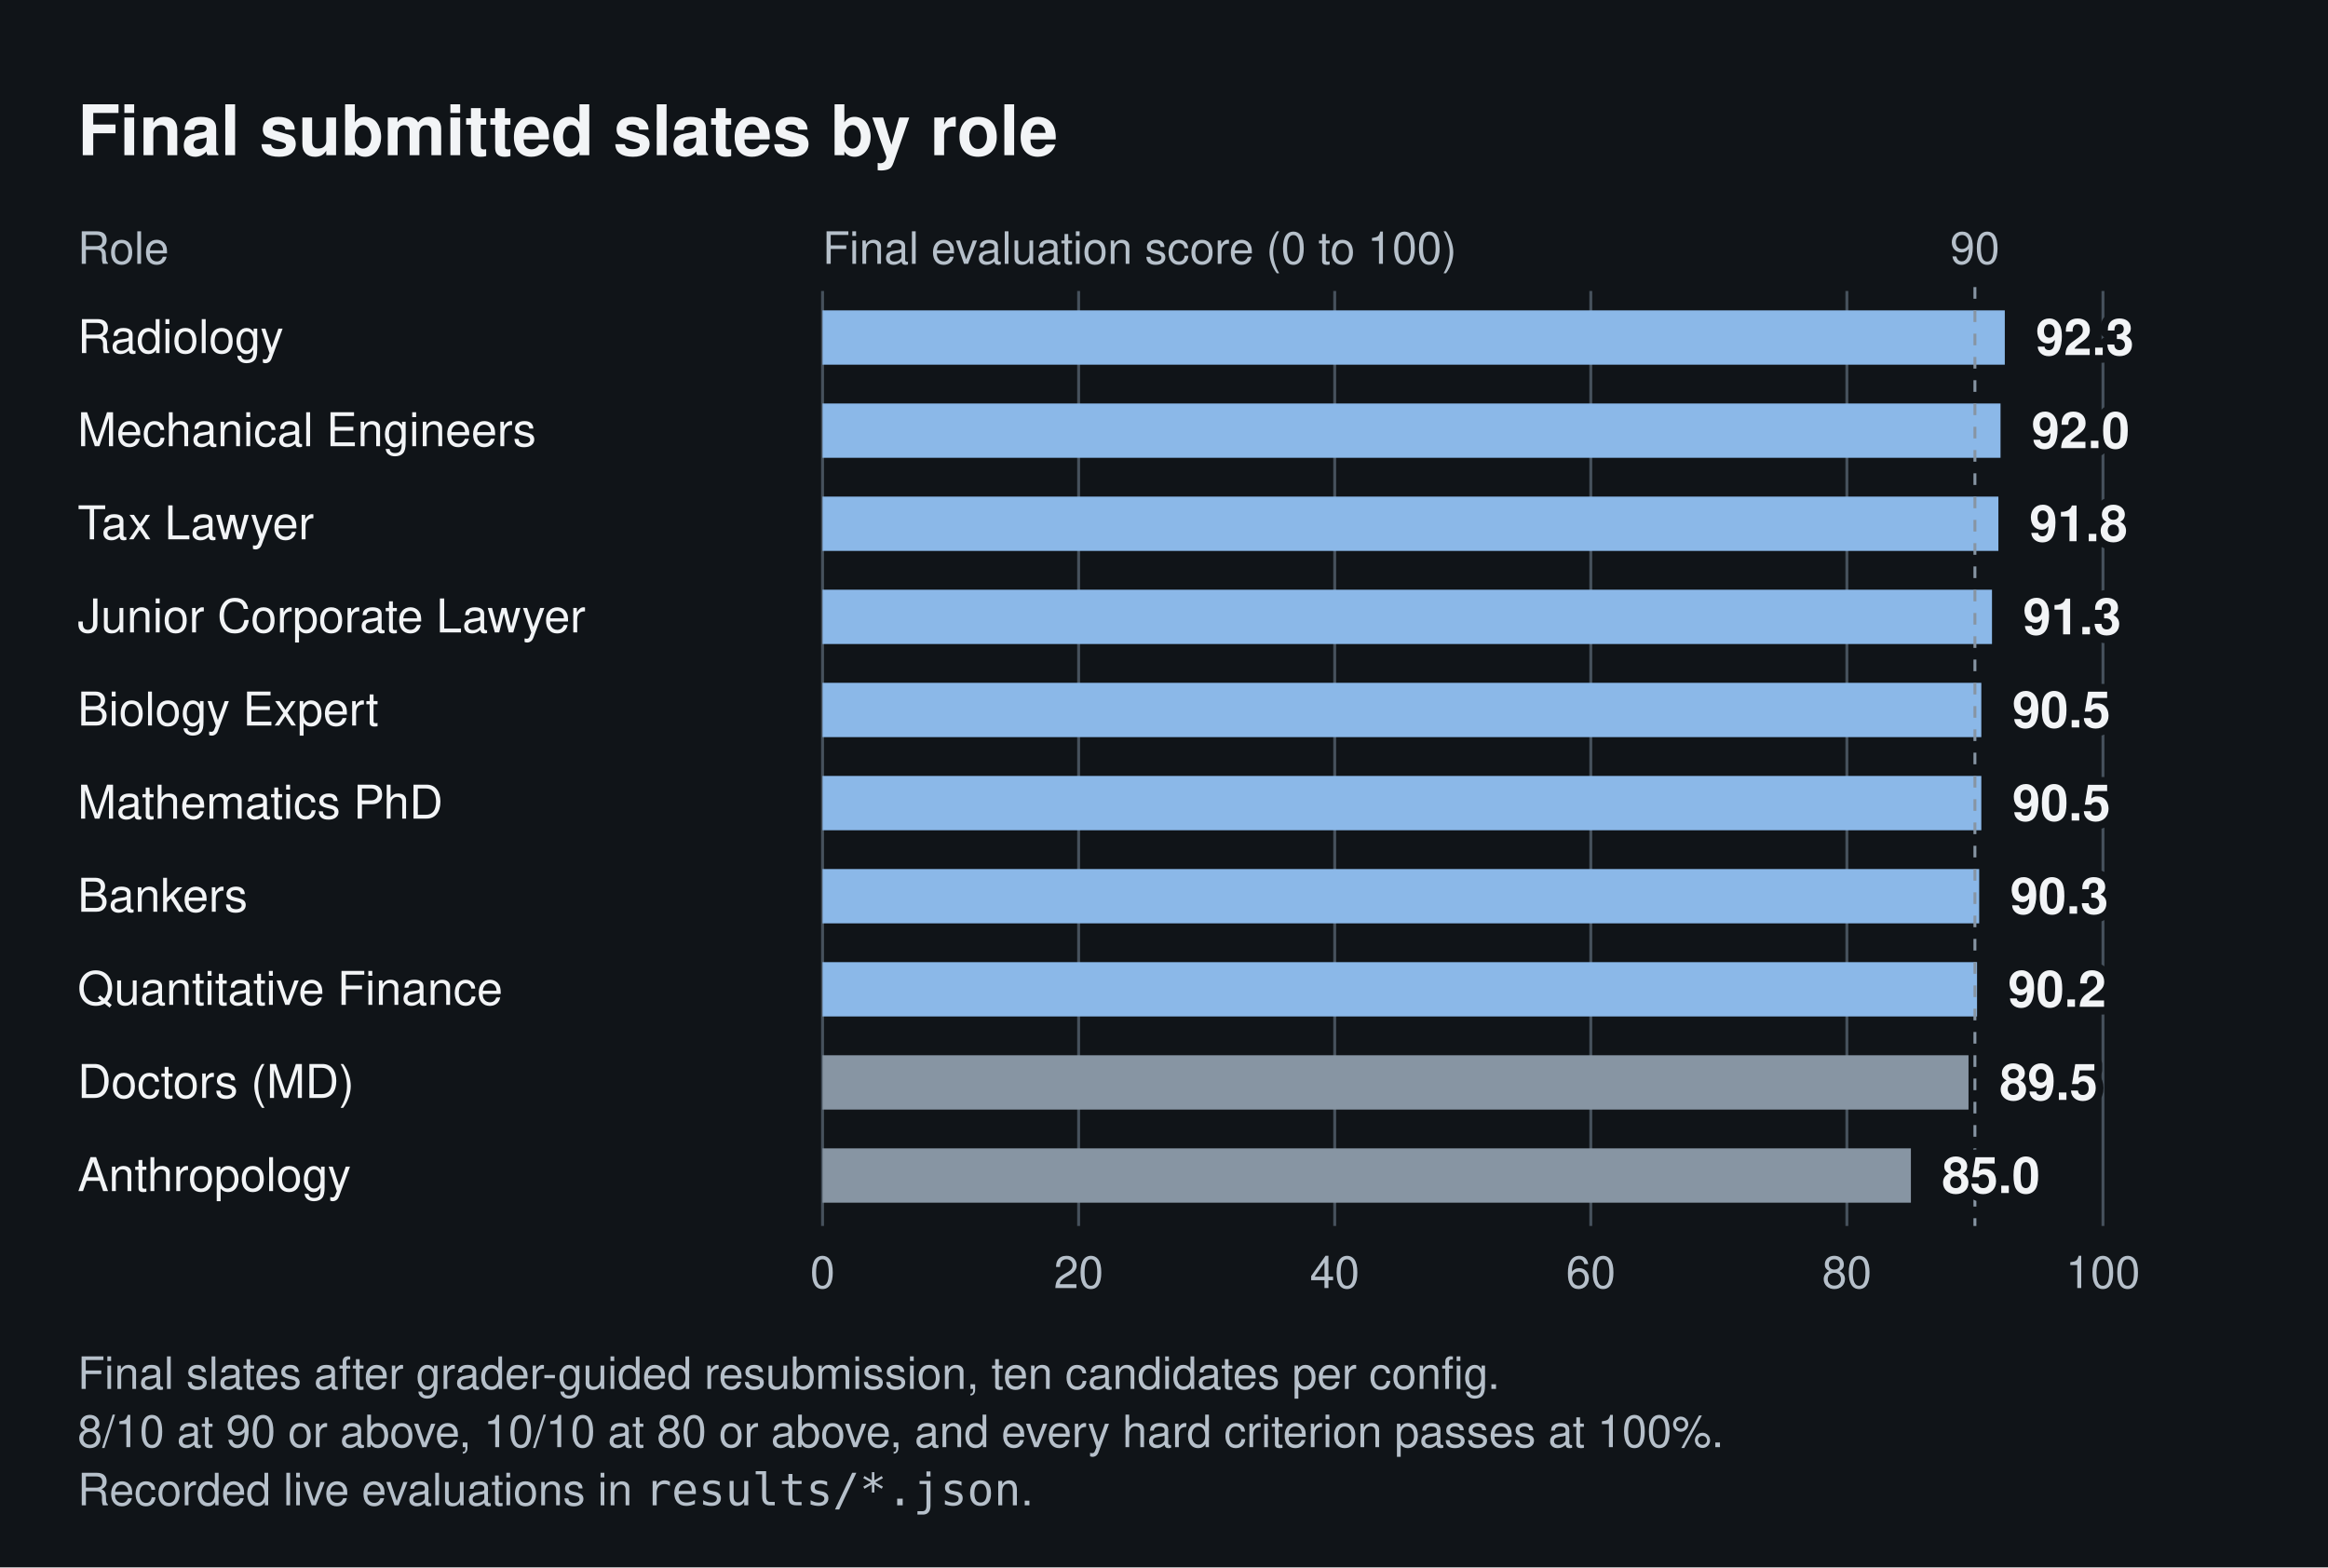
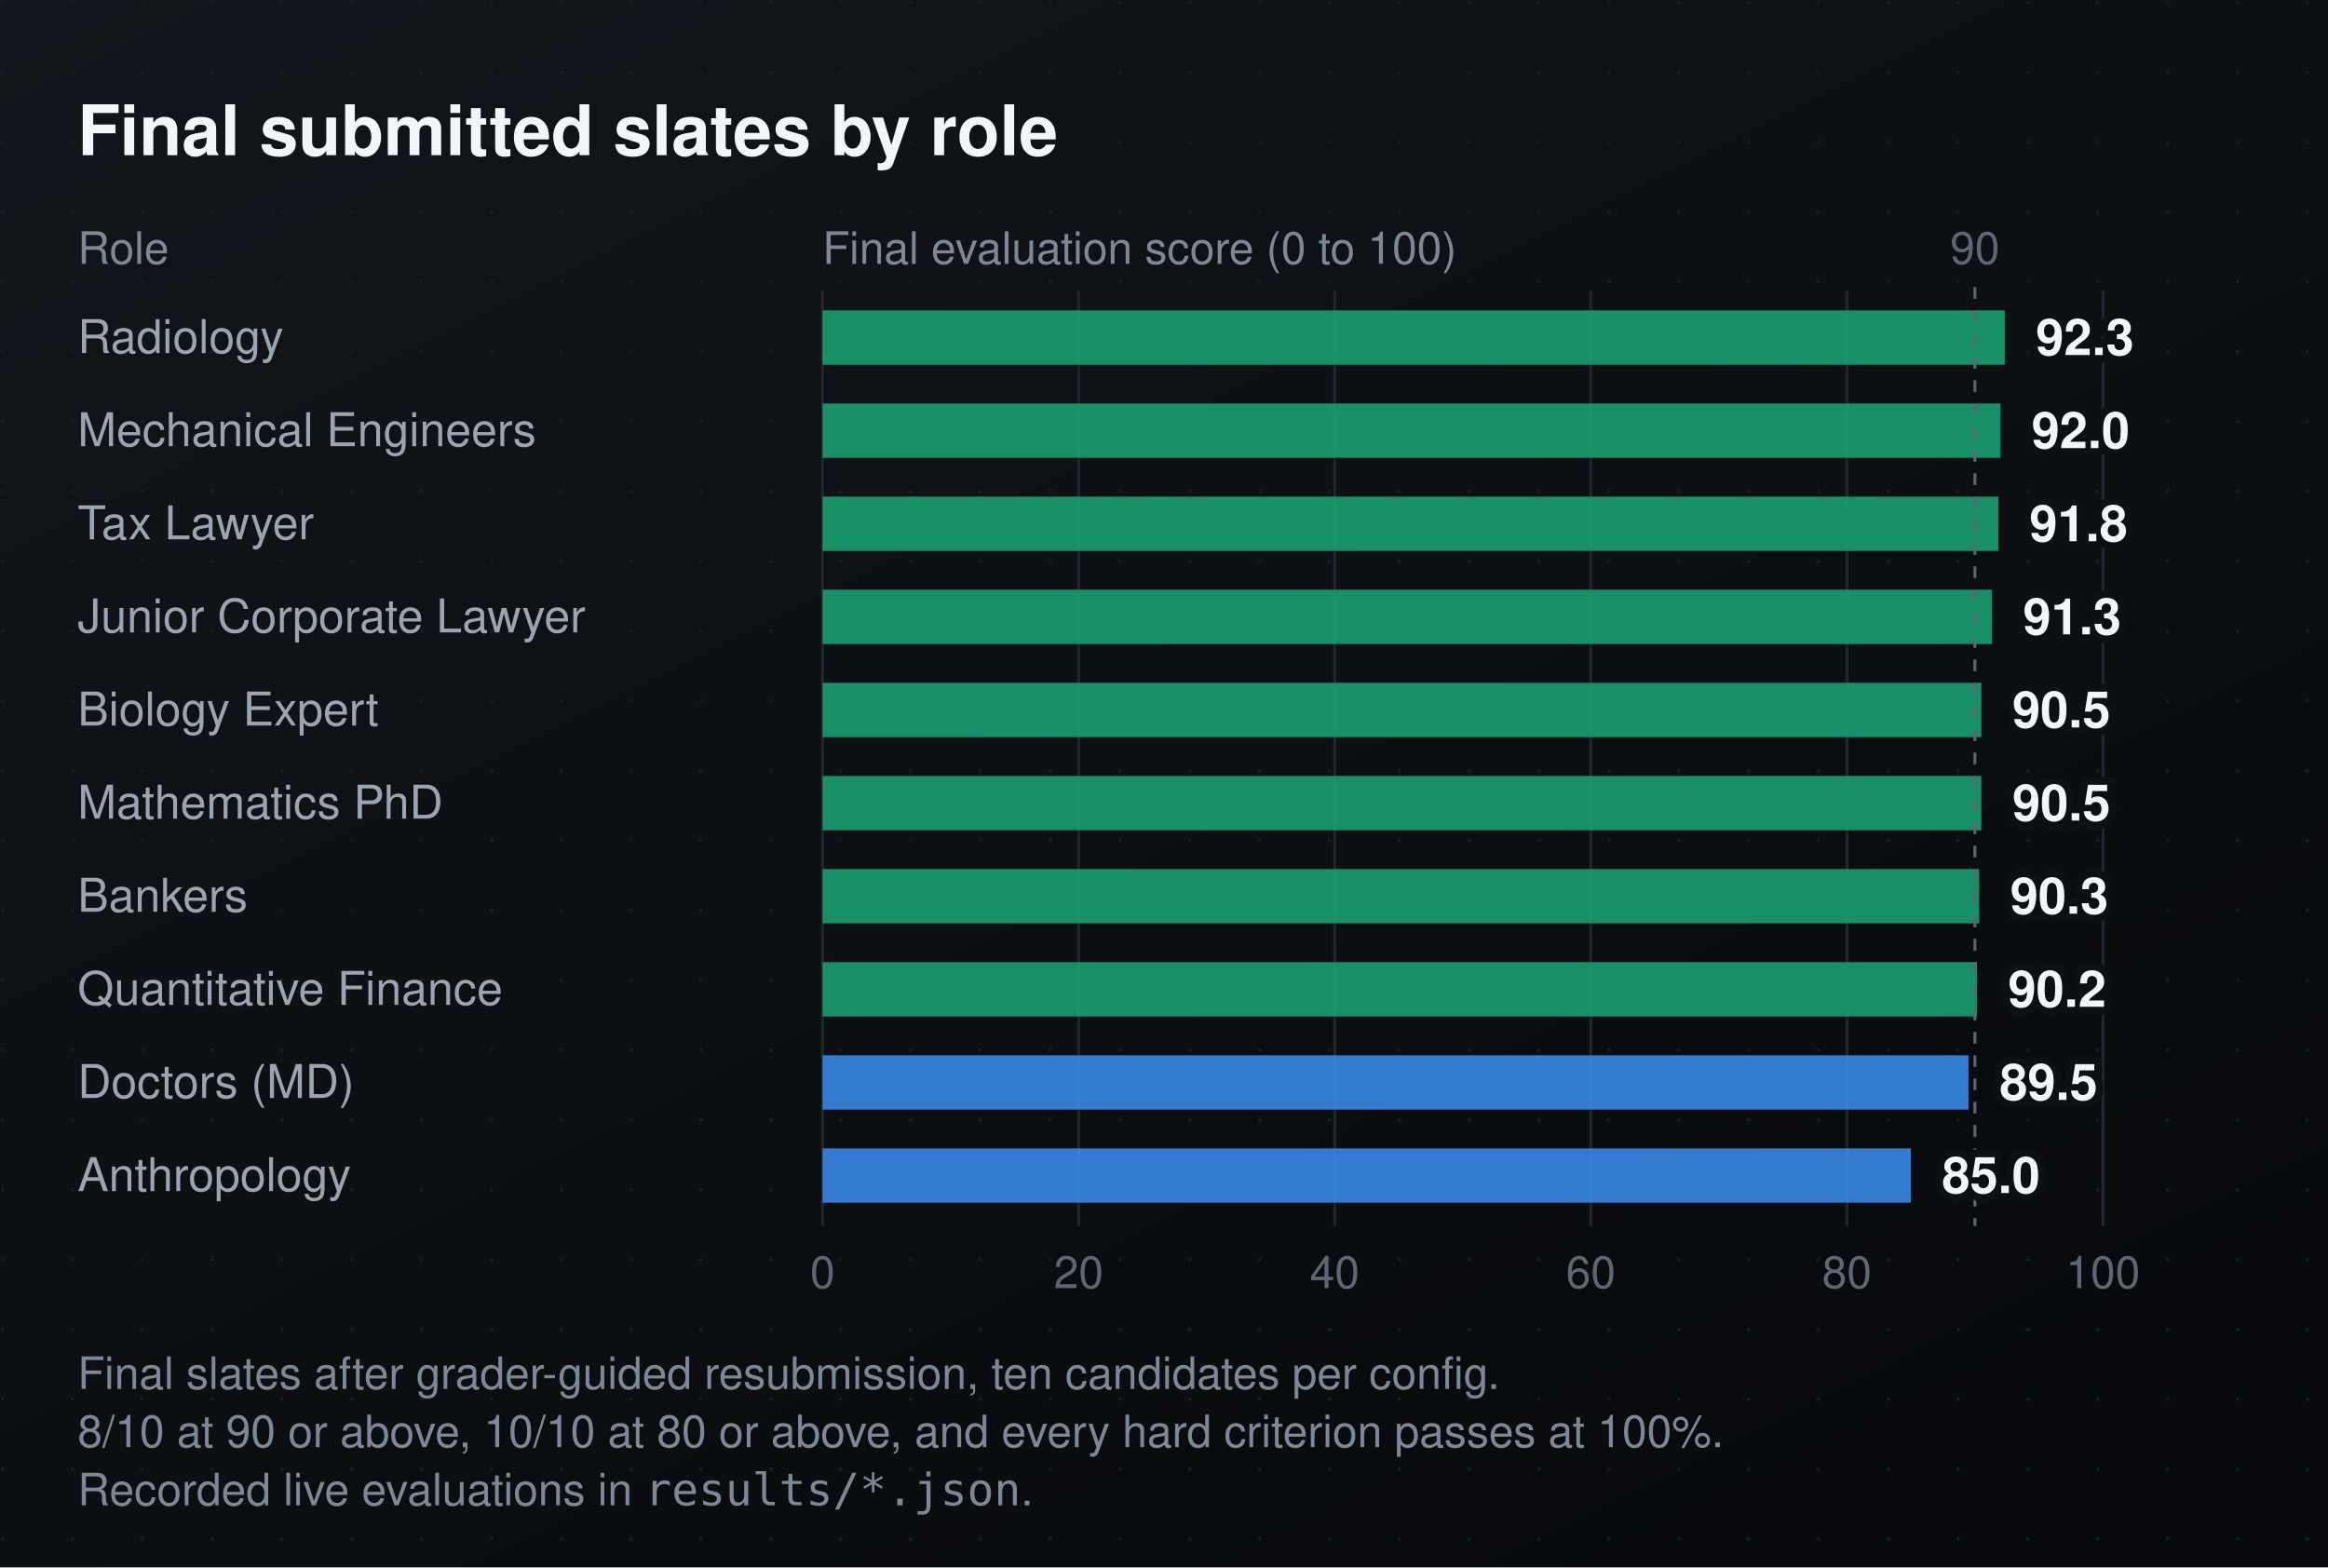
<svg xmlns="http://www.w3.org/2000/svg" viewBox="0 0 1200 808" width="1200" height="808" role="img" aria-label="Recorded eval scores of the final submitted slates, after grader-guided resubmission, for all ten role configs, from results/. Eight of ten score 90 or above, all ten score 80 or above, and every hard criterion passes at 100 percent." font-family="ui-sans-serif, -apple-system, BlinkMacSystemFont, Segoe UI, Helvetica, Arial, sans-serif" style="font-variant-numeric: tabular-nums">
  <defs>
+     <linearGradient id="bgs" x1="0" y1="0" x2="0.75" y2="1">
+       <stop offset="0" stop-color="#12161c" />
+       <stop offset="0.55" stop-color="#0c1013" />
+       <stop offset="1" stop-color="#080a0d" />
+     </linearGradient>
+     <pattern id="dots" width="36" height="36" patternUnits="userSpaceOnUse">
+       <circle cx="1.3" cy="1.3" r="0.95" fill="#161d26" />
+     </pattern>
+     <linearGradient id="nds" x1="0" y1="0" x2="0" y2="1">
+       <stop offset="0" stop-color="#19212b" />
+       <stop offset="1" stop-color="#111820" />
+     </linearGradient>
    <marker id="ahs" viewBox="0 0 10 10" refX="9" refY="5" markerWidth="6" markerHeight="6" orient="auto">
-       <path d="M 0 0 L 10 5 L 0 10 z" fill="#8795a3" />
+       <path d="M 0 0 L 10 5 L 0 10 z" fill="#5a6673" />
+     </marker>
+     <marker id="ahgs" viewBox="0 0 10 10" refX="9" refY="5" markerWidth="6" markerHeight="6" orient="auto">
+       <path d="M 0 0 L 10 5 L 0 10 z" fill="#199e70" />
    </marker>
  </defs>
-   <rect width="1200" height="808" fill="#101418" />
-   <text x="40" y="80" fill="#f2f4f6" font-size="36" font-weight="700">Final submitted slates by role</text>
-   <text x="40" y="136" fill="#b6c0ca" font-size="23">Role</text>
-   <text x="424" y="136" fill="#b6c0ca" font-size="23">Final evaluation score (0 to 100)</text>
-   <text x="1018" y="136" fill="#b6c0ca" font-size="23" text-anchor="middle">90</text>
-   <line x1="424" y1="150" x2="424" y2="632" stroke="#46515c" stroke-width="1.5" />
-   <text x="424" y="664" fill="#b6c0ca" font-size="23" text-anchor="middle">0</text>
-   <line x1="556" y1="150" x2="556" y2="632" stroke="#46515c" stroke-width="1.5" />
-   <text x="556" y="664" fill="#b6c0ca" font-size="23" text-anchor="middle">20</text>
-   <line x1="688" y1="150" x2="688" y2="632" stroke="#46515c" stroke-width="1.5" />
-   <text x="688" y="664" fill="#b6c0ca" font-size="23" text-anchor="middle">40</text>
-   <line x1="820" y1="150" x2="820" y2="632" stroke="#46515c" stroke-width="1.5" />
-   <text x="820" y="664" fill="#b6c0ca" font-size="23" text-anchor="middle">60</text>
-   <line x1="952" y1="150" x2="952" y2="632" stroke="#46515c" stroke-width="1.5" />
-   <text x="952" y="664" fill="#b6c0ca" font-size="23" text-anchor="middle">80</text>
-   <line x1="1084" y1="150" x2="1084" y2="632" stroke="#46515c" stroke-width="1.5" />
-   <text x="1084" y="664" fill="#b6c0ca" font-size="23" text-anchor="middle">100</text>
-   <text x="40" y="182" fill="#f2f4f6" font-size="24">Radiology</text>
-   <rect x="424" y="160" width="609.4" height="28" fill="#8bb8e8" stroke="none" stroke-width="0" />
-   <text x="40" y="230" fill="#f2f4f6" font-size="24">Mechanical Engineers</text>
-   <rect x="424" y="208" width="607.2" height="28" fill="#8bb8e8" stroke="none" stroke-width="0" />
-   <text x="40" y="278" fill="#f2f4f6" font-size="24">Tax Lawyer</text>
-   <rect x="424" y="256" width="606.1" height="28" fill="#8bb8e8" stroke="none" stroke-width="0" />
-   <text x="40" y="326" fill="#f2f4f6" font-size="24">Junior Corporate Lawyer</text>
-   <rect x="424" y="304" width="602.8" height="28" fill="#8bb8e8" stroke="none" stroke-width="0" />
-   <text x="40" y="374" fill="#f2f4f6" font-size="24">Biology Expert</text>
-   <rect x="424" y="352" width="597.3" height="28" fill="#8bb8e8" stroke="none" stroke-width="0" />
-   <text x="40" y="422" fill="#f2f4f6" font-size="24">Mathematics PhD</text>
-   <rect x="424" y="400" width="597.3" height="28" fill="#8bb8e8" stroke="none" stroke-width="0" />
-   <text x="40" y="470" fill="#f2f4f6" font-size="24">Bankers</text>
-   <rect x="424" y="448" width="596.2" height="28" fill="#8bb8e8" stroke="none" stroke-width="0" />
-   <text x="40" y="518" fill="#f2f4f6" font-size="24">Quantitative Finance</text>
-   <rect x="424" y="496" width="595.1" height="28" fill="#8bb8e8" stroke="none" stroke-width="0" />
-   <text x="40" y="566" fill="#f2f4f6" font-size="24">Doctors (MD)</text>
-   <rect x="424" y="544" width="590.7" height="28" fill="#8795a3" stroke="none" stroke-width="0" />
-   <text x="40" y="614" fill="#f2f4f6" font-size="24">Anthropology</text>
-   <rect x="424" y="592" width="561" height="28" fill="#8795a3" stroke="none" stroke-width="0" />
-   <line x1="1018" y1="148" x2="1018" y2="632" stroke="#8795a3" stroke-width="1.5" stroke-dasharray="6 6" />
-   <text x="1049.4" y="183" fill="#f2f4f6" font-size="26" font-weight="700" stroke="#101418" stroke-width="8" stroke-linejoin="round" paint-order="stroke">92.3</text>
-   <text x="1047.2" y="231" fill="#f2f4f6" font-size="26" font-weight="700" stroke="#101418" stroke-width="8" stroke-linejoin="round" paint-order="stroke">92.0</text>
-   <text x="1046.1" y="279" fill="#f2f4f6" font-size="26" font-weight="700" stroke="#101418" stroke-width="8" stroke-linejoin="round" paint-order="stroke">91.8</text>
-   <text x="1042.8" y="327" fill="#f2f4f6" font-size="26" font-weight="700" stroke="#101418" stroke-width="8" stroke-linejoin="round" paint-order="stroke">91.3</text>
-   <text x="1037.3" y="375" fill="#f2f4f6" font-size="26" font-weight="700" stroke="#101418" stroke-width="8" stroke-linejoin="round" paint-order="stroke">90.5</text>
-   <text x="1037.3" y="423" fill="#f2f4f6" font-size="26" font-weight="700" stroke="#101418" stroke-width="8" stroke-linejoin="round" paint-order="stroke">90.5</text>
-   <text x="1036.2" y="471" fill="#f2f4f6" font-size="26" font-weight="700" stroke="#101418" stroke-width="8" stroke-linejoin="round" paint-order="stroke">90.3</text>
-   <text x="1035.1" y="519" fill="#f2f4f6" font-size="26" font-weight="700" stroke="#101418" stroke-width="8" stroke-linejoin="round" paint-order="stroke">90.2</text>
-   <text x="1030.7" y="567" fill="#f2f4f6" font-size="26" font-weight="700" stroke="#101418" stroke-width="8" stroke-linejoin="round" paint-order="stroke">89.5</text>
-   <text x="1001" y="615" fill="#f2f4f6" font-size="26" font-weight="700" stroke="#101418" stroke-width="8" stroke-linejoin="round" paint-order="stroke">85.0</text>
-   <text x="40" y="716" fill="#b6c0ca" font-size="23">Final slates after grader-guided resubmission, ten candidates per config.</text>
-   <text x="40" y="746" fill="#b6c0ca" font-size="23">8/10 at 90 or above, 10/10 at 80 or above, and every hard criterion passes at 100%.</text>
-   <text x="40" y="776" fill="#b6c0ca" font-size="23">Recorded live evaluations in <tspan font-family="ui-monospace, SFMono-Regular, Menlo, monospace">results/*.json</tspan>.</text>
+   <rect width="1200" height="808" fill="url(#bgs)" />
+   <rect width="1200" height="808" fill="url(#dots)" />
+   <text x="40" y="80" fill="#f3f6f9" font-size="36" font-weight="700">Final submitted slates by role</text>
+   <text x="40" y="136" fill="#7d8896" font-size="23">Role</text>
+   <text x="424" y="136" fill="#7d8896" font-size="23">Final evaluation score (0 to 100)</text>
+   <text x="1018" y="136" fill="#5c6773" font-size="23" text-anchor="middle">90</text>
+   <line x1="424" y1="150" x2="424" y2="632" stroke="#1e2731" stroke-width="1.5" />
+   <text x="424" y="664" fill="#5c6773" font-size="23" text-anchor="middle">0</text>
+   <line x1="556" y1="150" x2="556" y2="632" stroke="#1e2731" stroke-width="1.5" />
+   <text x="556" y="664" fill="#5c6773" font-size="23" text-anchor="middle">20</text>
+   <line x1="688" y1="150" x2="688" y2="632" stroke="#1e2731" stroke-width="1.5" />
+   <text x="688" y="664" fill="#5c6773" font-size="23" text-anchor="middle">40</text>
+   <line x1="820" y1="150" x2="820" y2="632" stroke="#1e2731" stroke-width="1.5" />
+   <text x="820" y="664" fill="#5c6773" font-size="23" text-anchor="middle">60</text>
+   <line x1="952" y1="150" x2="952" y2="632" stroke="#1e2731" stroke-width="1.5" />
+   <text x="952" y="664" fill="#5c6773" font-size="23" text-anchor="middle">80</text>
+   <line x1="1084" y1="150" x2="1084" y2="632" stroke="#1e2731" stroke-width="1.5" />
+   <text x="1084" y="664" fill="#5c6773" font-size="23" text-anchor="middle">100</text>
+   <text x="40" y="182" fill="#9aa5b1" font-size="24">Radiology</text>
+   <rect x="424" y="160" width="609.4" height="28" fill="#199e70" fill-opacity="0.9" stroke="none" stroke-width="0" />
+   <text x="40" y="230" fill="#9aa5b1" font-size="24">Mechanical Engineers</text>
+   <rect x="424" y="208" width="607.2" height="28" fill="#199e70" fill-opacity="0.9" stroke="none" stroke-width="0" />
+   <text x="40" y="278" fill="#9aa5b1" font-size="24">Tax Lawyer</text>
+   <rect x="424" y="256" width="606.1" height="28" fill="#199e70" fill-opacity="0.9" stroke="none" stroke-width="0" />
+   <text x="40" y="326" fill="#9aa5b1" font-size="24">Junior Corporate Lawyer</text>
+   <rect x="424" y="304" width="602.8" height="28" fill="#199e70" fill-opacity="0.9" stroke="none" stroke-width="0" />
+   <text x="40" y="374" fill="#9aa5b1" font-size="24">Biology Expert</text>
+   <rect x="424" y="352" width="597.3" height="28" fill="#199e70" fill-opacity="0.9" stroke="none" stroke-width="0" />
+   <text x="40" y="422" fill="#9aa5b1" font-size="24">Mathematics PhD</text>
+   <rect x="424" y="400" width="597.3" height="28" fill="#199e70" fill-opacity="0.9" stroke="none" stroke-width="0" />
+   <text x="40" y="470" fill="#9aa5b1" font-size="24">Bankers</text>
+   <rect x="424" y="448" width="596.2" height="28" fill="#199e70" fill-opacity="0.9" stroke="none" stroke-width="0" />
+   <text x="40" y="518" fill="#9aa5b1" font-size="24">Quantitative Finance</text>
+   <rect x="424" y="496" width="595.1" height="28" fill="#199e70" fill-opacity="0.9" stroke="none" stroke-width="0" />
+   <text x="40" y="566" fill="#9aa5b1" font-size="24">Doctors (MD)</text>
+   <rect x="424" y="544" width="590.7" height="28" fill="#3987e5" fill-opacity="0.9" stroke="none" stroke-width="0" />
+   <text x="40" y="614" fill="#9aa5b1" font-size="24">Anthropology</text>
+   <rect x="424" y="592" width="561" height="28" fill="#3987e5" fill-opacity="0.9" stroke="none" stroke-width="0" />
+   <line x1="1018" y1="148" x2="1018" y2="632" stroke="#5c6773" stroke-width="1.5" stroke-dasharray="6 6" />
+   <text x="1049.4" y="183" fill="#f3f6f9" font-size="26" font-weight="700" stroke="#0c1013" stroke-width="8" stroke-linejoin="round" paint-order="stroke">92.3</text>
+   <text x="1047.2" y="231" fill="#f3f6f9" font-size="26" font-weight="700" stroke="#0c1013" stroke-width="8" stroke-linejoin="round" paint-order="stroke">92.0</text>
+   <text x="1046.1" y="279" fill="#f3f6f9" font-size="26" font-weight="700" stroke="#0c1013" stroke-width="8" stroke-linejoin="round" paint-order="stroke">91.8</text>
+   <text x="1042.8" y="327" fill="#f3f6f9" font-size="26" font-weight="700" stroke="#0c1013" stroke-width="8" stroke-linejoin="round" paint-order="stroke">91.3</text>
+   <text x="1037.3" y="375" fill="#f3f6f9" font-size="26" font-weight="700" stroke="#0c1013" stroke-width="8" stroke-linejoin="round" paint-order="stroke">90.5</text>
+   <text x="1037.3" y="423" fill="#f3f6f9" font-size="26" font-weight="700" stroke="#0c1013" stroke-width="8" stroke-linejoin="round" paint-order="stroke">90.5</text>
+   <text x="1036.2" y="471" fill="#f3f6f9" font-size="26" font-weight="700" stroke="#0c1013" stroke-width="8" stroke-linejoin="round" paint-order="stroke">90.3</text>
+   <text x="1035.1" y="519" fill="#f3f6f9" font-size="26" font-weight="700" stroke="#0c1013" stroke-width="8" stroke-linejoin="round" paint-order="stroke">90.2</text>
+   <text x="1030.7" y="567" fill="#f3f6f9" font-size="26" font-weight="700" stroke="#0c1013" stroke-width="8" stroke-linejoin="round" paint-order="stroke">89.5</text>
+   <text x="1001" y="615" fill="#f3f6f9" font-size="26" font-weight="700" stroke="#0c1013" stroke-width="8" stroke-linejoin="round" paint-order="stroke">85.0</text>
+   <text x="40" y="716" fill="#7d8896" font-size="23">Final slates after grader-guided resubmission, ten candidates per config.</text>
+   <text x="40" y="746" fill="#7d8896" font-size="23">8/10 at 90 or above, 10/10 at 80 or above, and every hard criterion passes at 100%.</text>
+   <text x="40" y="776" fill="#7d8896" font-size="23">Recorded live evaluations in <tspan font-family="ui-monospace, SFMono-Regular, Menlo, monospace">results/*.json</tspan>.</text>
</svg>
